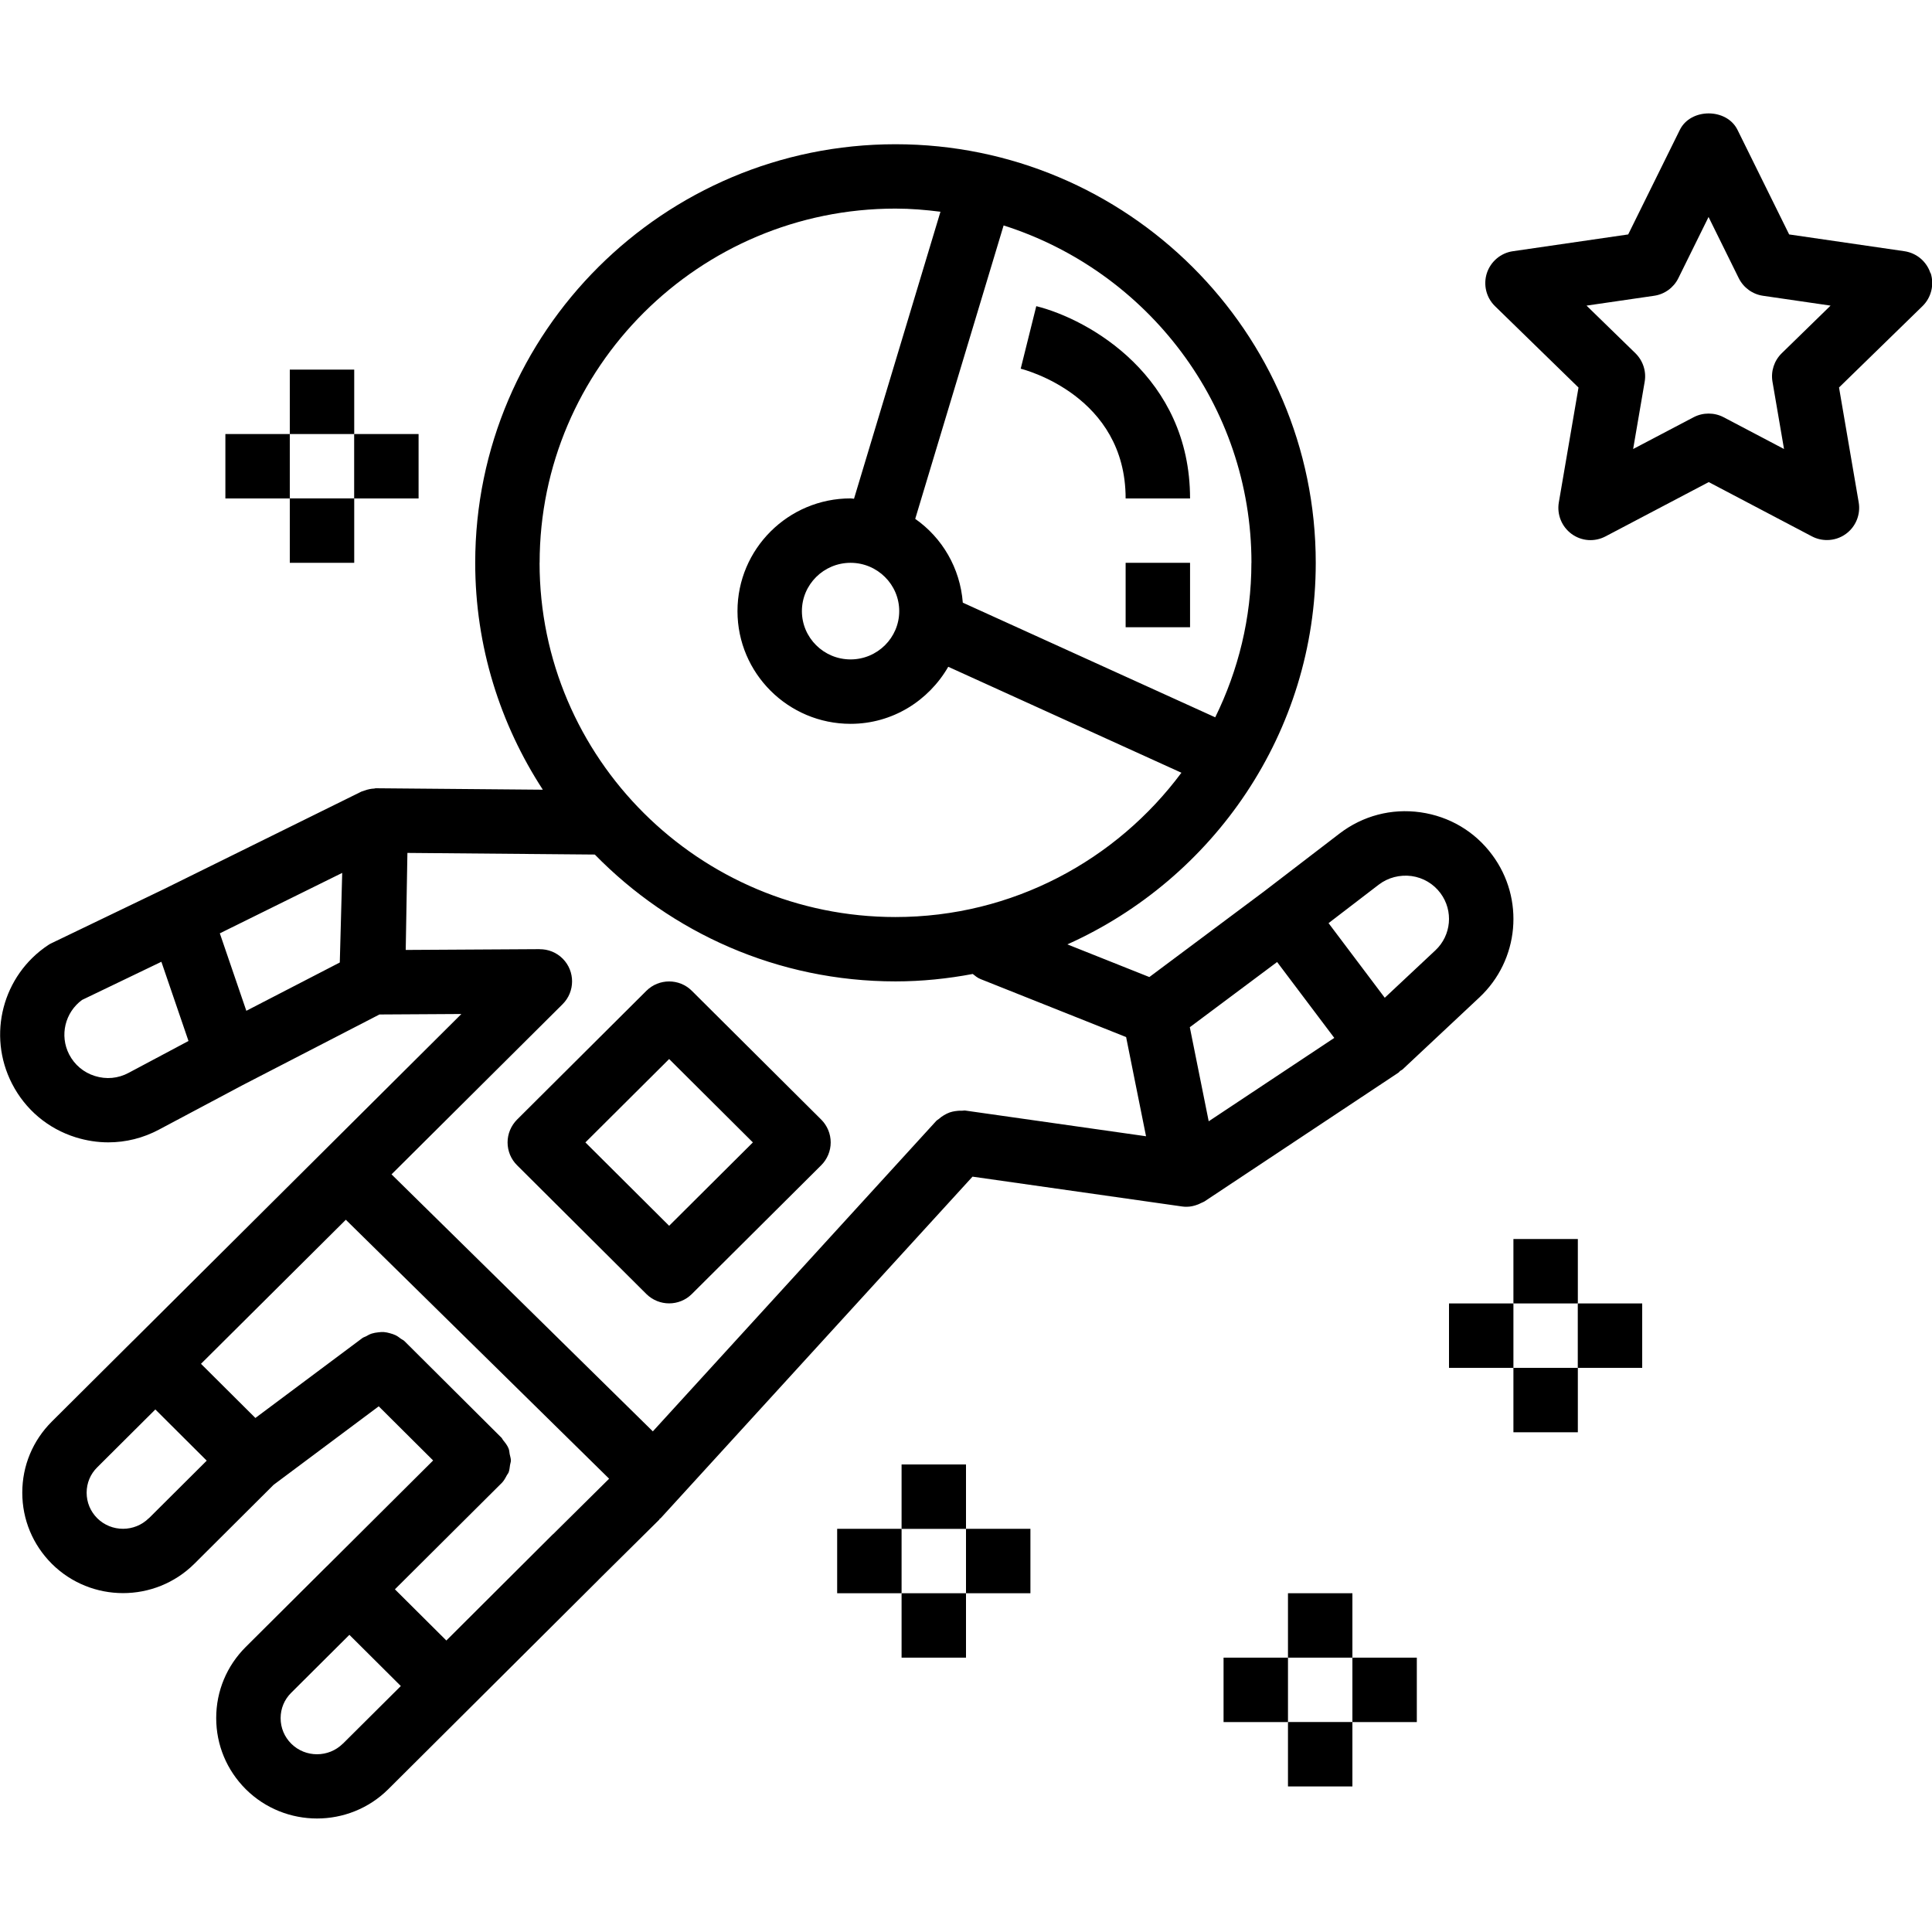
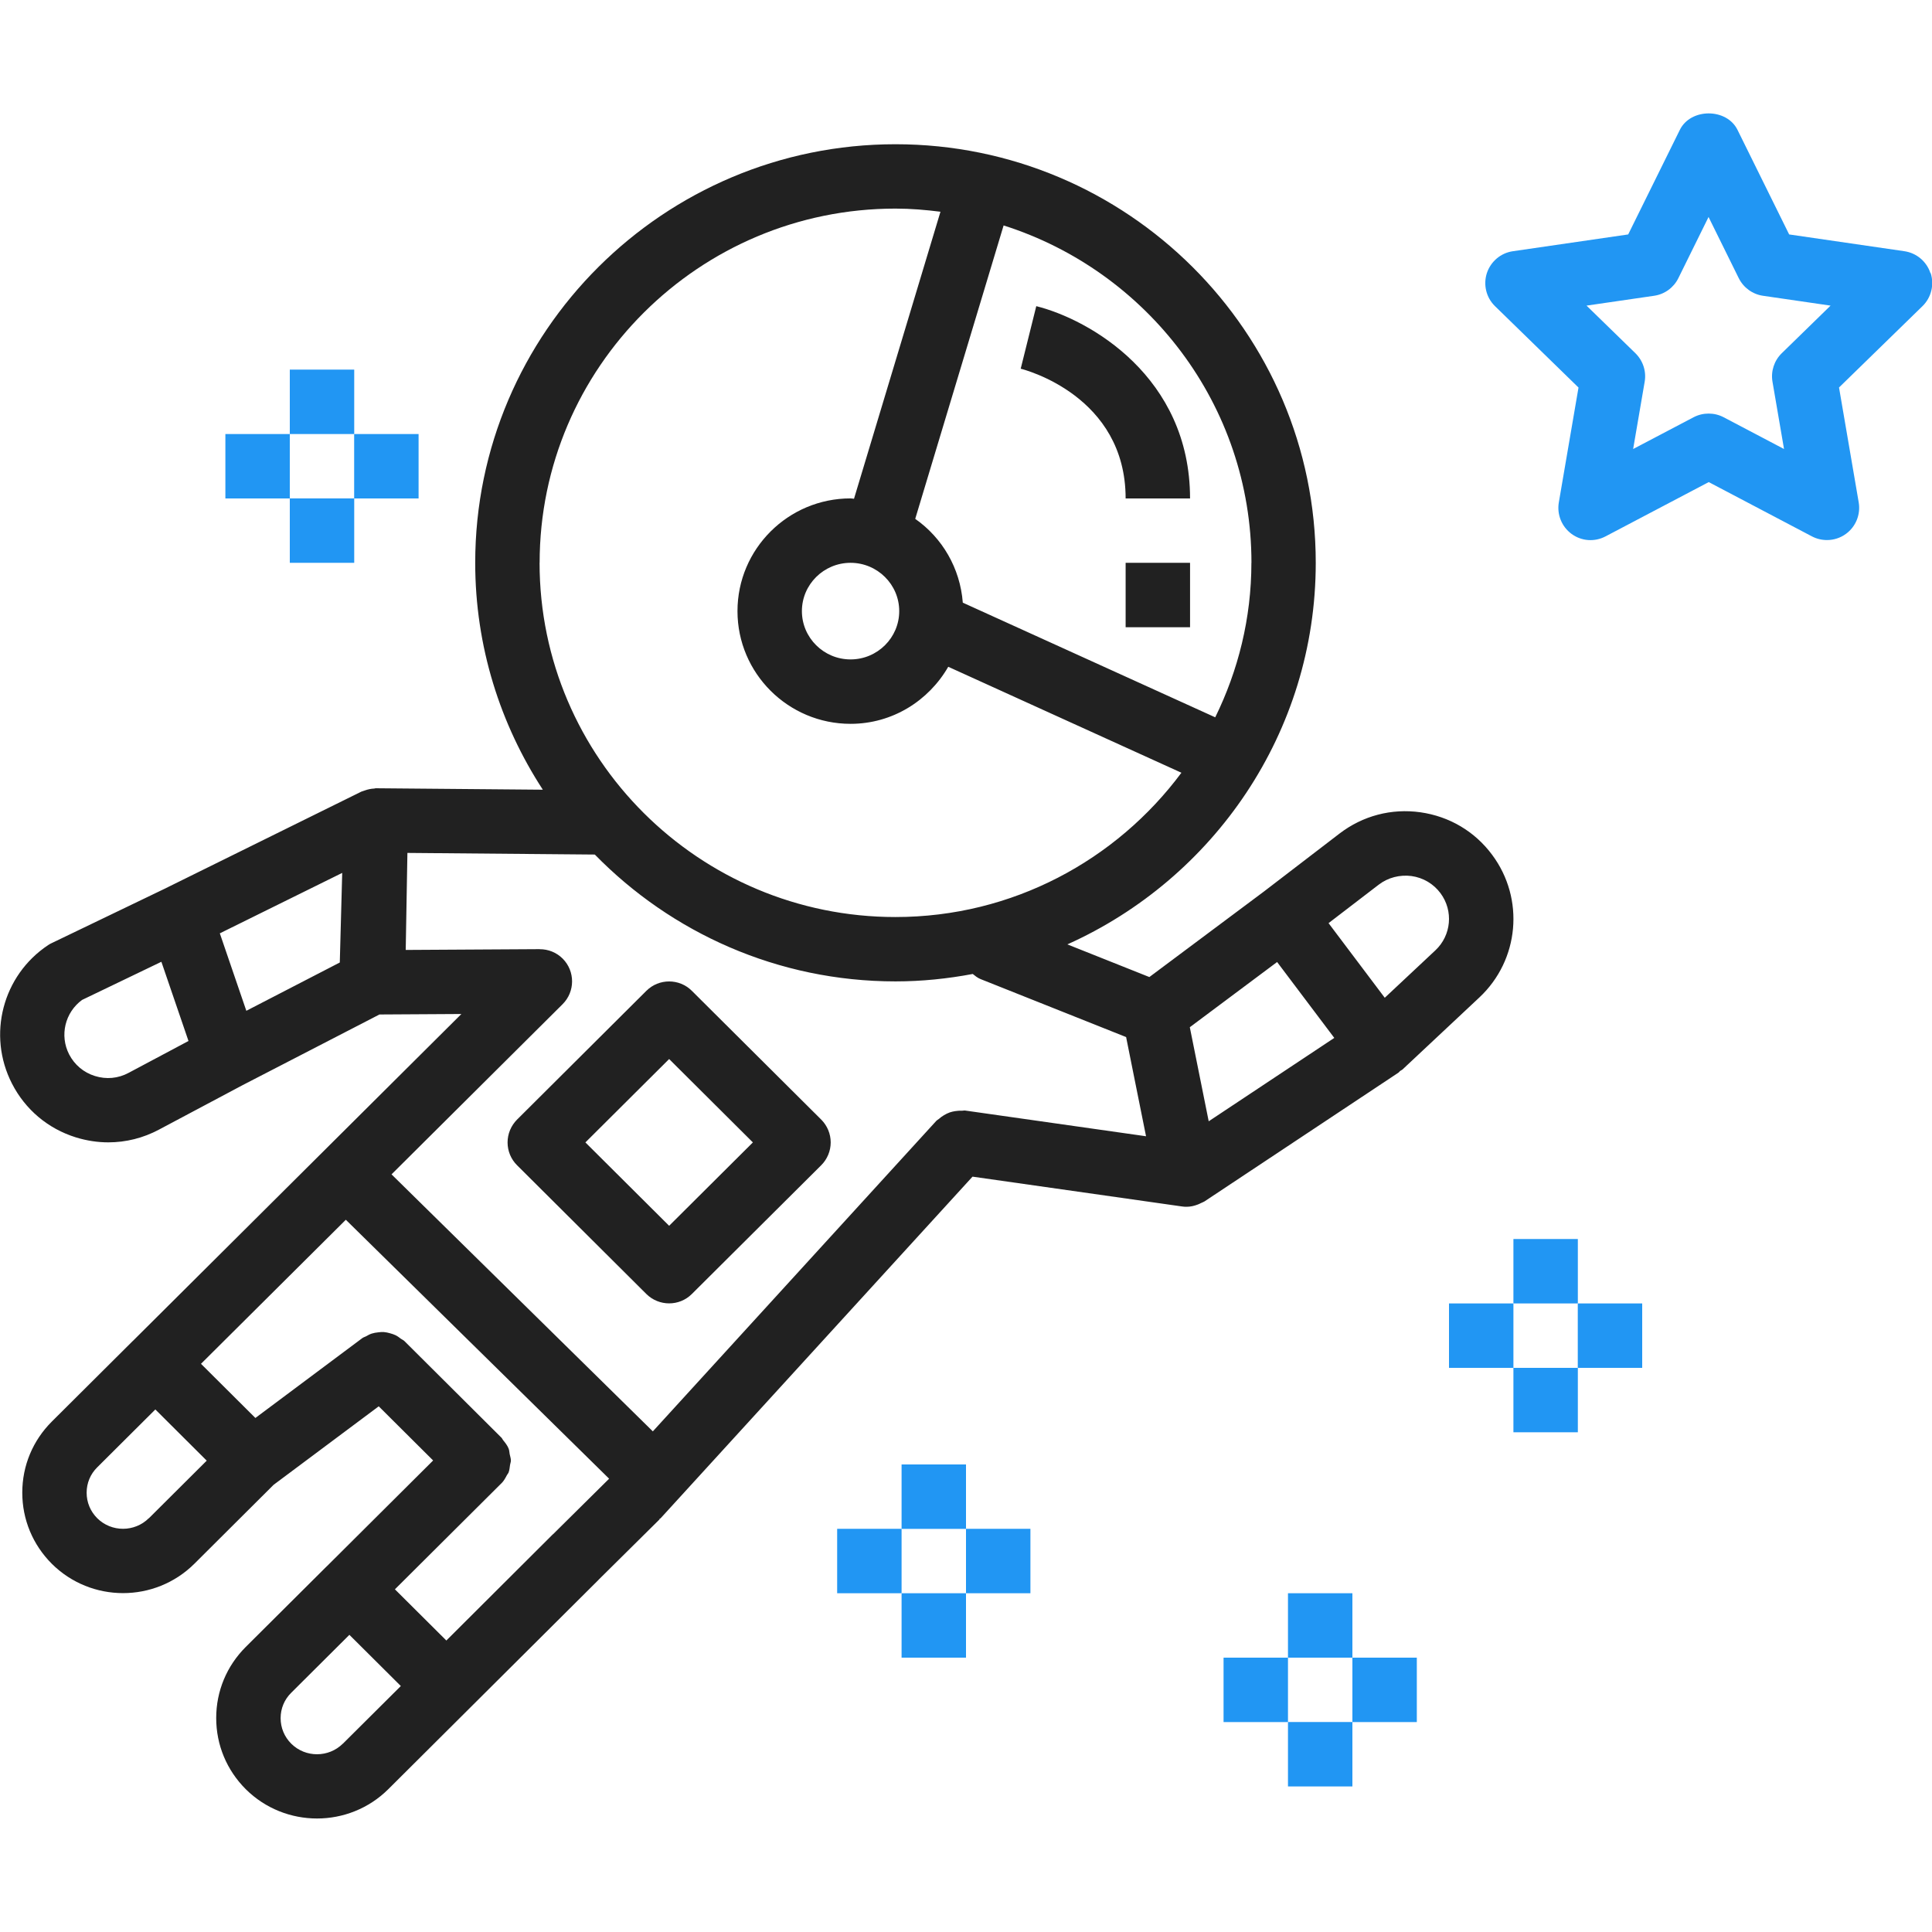
<svg xmlns="http://www.w3.org/2000/svg" version="1.1" width="32" height="32" viewBox="0 0 32 32">
-   <path d="M31.974 4.524c-0.063-0.193-0.229-0.333-0.43-0.363l-1.91-0.278-0.855-1.731c-0.179-0.365-0.777-0.365-0.956 0l-0.855 1.731-1.91 0.278c-0.201 0.029-0.367 0.17-0.431 0.363-0.062 0.193-0.011 0.405 0.135 0.547l1.383 1.348-0.326 1.903c-0.034 0.2 0.048 0.402 0.212 0.522 0.166 0.121 0.382 0.135 0.562 0.040l1.709-0.899 1.709 0.899c0.078 0.041 0.164 0.061 0.249 0.061 0.11 0 0.221-0.034 0.314-0.102 0.164-0.119 0.246-0.322 0.212-0.522l-0.326-1.903 1.383-1.348c0.145-0.142 0.197-0.354 0.135-0.547zM29.511 5.851c-0.125 0.122-0.183 0.299-0.153 0.472l0.191 1.114-1-0.526c-0.078-0.041-0.163-0.061-0.249-0.061s-0.17 0.020-0.249 0.061l-1.001 0.526 0.191-1.114c0.030-0.173-0.028-0.349-0.153-0.472l-0.81-0.789 1.119-0.163c0.174-0.025 0.324-0.134 0.402-0.292l0.5-1.013 0.5 1.013c0.078 0.157 0.228 0.267 0.402 0.292l1.119 0.163-0.809 0.789z" />
-   <path d="M26.134 20.522h-1.067v1.067h1.067v-1.067z" />
-   <path d="M26.134 22.656h-1.067v1.067h1.067v-1.067z" />
-   <path d="M27.2 21.589h-1.067v1.067h1.067v-1.067z" />
-   <path d="M25.067 21.589h-1.067v1.067h1.067v-1.067z" />
-   <path d="M22.4 26.389h-1.067v1.067h1.067v-1.067z" />
-   <path d="M22.4 28.522h-1.067v1.067h1.067v-1.067z" />
-   <path d="M23.467 27.456h-1.067v1.067h1.067v-1.067z" />
-   <path d="M21.333 27.456h-1.067v1.067h1.067v-1.067z" />
-   <path d="M16 24.256h-1.067v1.067h1.067v-1.067z" />
-   <path d="M16 26.389h-1.067v1.067h1.067v-1.067z" />
-   <path d="M17.067 25.322h-1.067v1.067h1.067v-1.067z" />
-   <path d="M14.933 25.322h-1.067v1.067h1.067v-1.067z" />
-   <path d="M5.867 6.122h-1.067v1.067h1.067v-1.067z" />
-   <path d="M5.867 8.255h-1.067v1.067h1.067v-1.067z" />
-   <path d="M6.933 7.189h-1.067v1.067h1.067v-1.067z" />
-   <path d="M4.8 7.189h-1.067v1.067h1.067v-1.067z" />
-   <path d="M24.715 14.159c-0.287-0.388-0.709-0.637-1.188-0.705-0.481-0.068-0.956 0.058-1.34 0.352l-1.252 0.96-1.898 1.417-1.358-0.541c2.421-1.086 4.114-3.508 4.114-6.32 0-3.823-3.123-6.933-6.961-6.933s-6.961 3.11-6.961 6.933c0 1.386 0.414 2.674 1.12 3.758l-2.764-0.024c-0.002 0-0.003 0-0.005 0-0.009 0-0.015 0.004-0.023 0.005-0.053 0.002-0.105 0.013-0.155 0.031-0.013 0.005-0.026 0.008-0.038 0.013-0.006 0.003-0.013 0.003-0.019 0.006l-3.233 1.596c-0.001 0-0.001 0-0.001 0.001l-1.893 0.911c-0.021 0.009-0.042 0.021-0.063 0.035-0.755 0.502-1.012 1.489-0.598 2.295 0.22 0.429 0.595 0.745 1.056 0.889 0.178 0.055 0.359 0.083 0.539 0.083 0.29 0 0.577-0.071 0.839-0.211l1.388-0.738 2.264-1.169 1.357-0.008-5.442 5.416c-0.001 0.001-0.001 0.001-0.002 0.001l-1.339 1.333c-0.316 0.315-0.49 0.732-0.49 1.178s0.174 0.863 0.49 1.179c0.325 0.323 0.752 0.485 1.179 0.485s0.854-0.162 1.18-0.485l1.314-1.309 1.741-1.3 0.901 0.897-1.762 1.754c-0 0.001-0.001 0.001-0.002 0.001l-1.339 1.333c-0.316 0.315-0.49 0.732-0.49 1.178s0.174 0.863 0.49 1.179c0.325 0.323 0.753 0.485 1.18 0.485s0.855-0.162 1.18-0.485l3.482-3.467c0.001-0.001 0.001-0.001 0.001-0.002l1.010-1-0.004-0.004c0.006-0.006 0.015-0.009 0.022-0.015l5.166-5.658 3.471 0.494c0.025 0.004 0.050 0.005 0.075 0.005 0.065 0 0.127-0.015 0.187-0.038 0.018-0.006 0.033-0.015 0.050-0.023 0.019-0.010 0.039-0.015 0.058-0.027l3.213-2.133c0.012-0.008 0.018-0.021 0.029-0.029 0.013-0.010 0.029-0.014 0.041-0.026l1.271-1.191c0.662-0.62 0.753-1.635 0.212-2.362zM2.13 17.77c-0.173 0.093-0.37 0.111-0.558 0.052-0.187-0.058-0.338-0.186-0.427-0.358-0.161-0.314-0.068-0.695 0.214-0.902l1.314-0.632 0.449 1.312-0.992 0.528zM5.628 15.942l-1.548 0.8-0.439-1.283 2.027-1.001-0.040 1.484zM20.727 9.322c0 0.918-0.219 1.785-0.599 2.559l-4.181-1.899c-0.044-0.573-0.341-1.075-0.788-1.388l1.464-4.86c2.378 0.756 4.105 2.974 4.105 5.588zM8.938 9.322c0-3.235 2.644-5.867 5.894-5.867 0.253 0 0.5 0.021 0.745 0.052l-1.432 4.754c-0.019-0.001-0.037-0.006-0.057-0.006-1.033 0-1.873 0.837-1.873 1.867s0.84 1.867 1.873 1.867c0.694 0 1.294-0.383 1.618-0.945l3.862 1.755c-1.075 1.446-2.795 2.39-4.737 2.39-3.25 0-5.894-2.632-5.894-5.867zM14.894 10.122c0 0.441-0.362 0.8-0.806 0.8s-0.806-0.359-0.806-0.8c0-0.441 0.362-0.8 0.806-0.8s0.806 0.359 0.806 0.8zM2.465 25.146c-0.236 0.234-0.619 0.234-0.854 0.001-0.114-0.114-0.176-0.263-0.176-0.423s0.062-0.309 0.176-0.421l0.962-0.958 0.851 0.848-0.959 0.955zM5.679 28.88c-0.236 0.234-0.619 0.235-0.855 0.001-0.114-0.114-0.176-0.263-0.176-0.423s0.062-0.309 0.176-0.421l0.963-0.959 0.852 0.848-0.96 0.955zM9.16 25.411c-0.001 0-0.001 0-0.002 0.001l-1.765 1.76-0.852-0.848 1.763-1.755c0 0 0 0 0-0s0.001-0.001 0.002-0.001c0.040-0.040 0.065-0.088 0.090-0.135 0.007-0.014 0.020-0.026 0.026-0.040 0.017-0.041 0.019-0.085 0.026-0.129 0.003-0.025 0.014-0.047 0.014-0.073 0-0.036-0.013-0.070-0.020-0.106-0.006-0.032-0.006-0.065-0.019-0.095-0.020-0.050-0.055-0.094-0.091-0.138-0.010-0.012-0.014-0.027-0.025-0.038 0 0 0 0-0.001 0s-0.001-0.002-0.001-0.002l-1.607-1.6c-0.017-0.017-0.039-0.024-0.058-0.038-0.028-0.022-0.055-0.042-0.087-0.058-0.030-0.015-0.061-0.024-0.093-0.033-0.034-0.010-0.067-0.017-0.103-0.020-0.033-0.002-0.063 0.001-0.095 0.005-0.036 0.004-0.069 0.009-0.104 0.020-0.034 0.011-0.063 0.027-0.094 0.045-0.020 0.011-0.042 0.015-0.061 0.029l-1.773 1.324-0.901-0.897 2.399-2.386 4.361 4.289-0.928 0.919zM15.979 18.394c-0.015-0.002-0.030 0.004-0.045 0.003-0.039-0.002-0.076 0.001-0.115 0.007-0.030 0.005-0.059 0.011-0.088 0.021-0.034 0.012-0.065 0.028-0.097 0.047-0.030 0.018-0.057 0.037-0.083 0.061-0.013 0.011-0.028 0.017-0.040 0.029l-4.698 5.146-4.328-4.257 2.833-2.818c0.209-0.208 0.21-0.546 0.002-0.755-0.105-0.105-0.243-0.157-0.381-0.156v-0.001l-2.219 0.013 0.028-1.607 3.104 0.027c1.265 1.294 3.029 2.101 4.981 2.101 0.437 0 0.864-0.045 1.279-0.123 0.040 0.032 0.079 0.065 0.13 0.085l2.41 0.96 0.152 0.758 0.178 0.885-3.003-0.427zM20.020 18.572l-0.313-1.558 1.446-1.080 0.947 1.257-2.080 1.381zM23.774 15.741l-0.838 0.785-0.931-1.236 0.831-0.637c0.155-0.119 0.351-0.168 0.543-0.143 0.193 0.027 0.364 0.128 0.48 0.284 0.217 0.292 0.18 0.699-0.085 0.947z" />
-   <path d="M13.602 18.544l-2.143-2.133c-0.207-0.207-0.545-0.207-0.753 0l-2.142 2.133c-0.1 0.101-0.157 0.236-0.157 0.378s0.056 0.278 0.157 0.378l2.142 2.133c0.104 0.103 0.241 0.155 0.377 0.155s0.273-0.052 0.376-0.155l2.143-2.133c0.1-0.1 0.157-0.236 0.157-0.378s-0.057-0.278-0.157-0.378zM11.083 20.303l-1.387-1.381 1.387-1.381 1.387 1.381-1.387 1.381z" />
-   <path d="M17.164 5.071l-0.258 1.036c0.071 0.018 1.738 0.452 1.738 2.149h1.067c-0-2.017-1.666-2.965-2.547-3.185z" />
-   <path d="M19.711 9.322h-1.067v1.067h1.067v-1.067z" />
+   <path fill="#2196f3" d="M31.974 4.524c-0.063-0.193-0.229-0.333-0.43-0.363l-1.91-0.278-0.855-1.731c-0.179-0.365-0.777-0.365-0.956 0l-0.855 1.731-1.91 0.278c-0.201 0.029-0.367 0.17-0.431 0.363-0.062 0.193-0.011 0.405 0.135 0.547l1.383 1.348-0.326 1.903c-0.034 0.2 0.048 0.402 0.212 0.522 0.166 0.121 0.382 0.135 0.562 0.040l1.709-0.899 1.709 0.899c0.078 0.041 0.164 0.061 0.249 0.061 0.11 0 0.221-0.034 0.314-0.102 0.164-0.119 0.246-0.322 0.212-0.522l-0.326-1.903 1.383-1.348c0.145-0.142 0.197-0.354 0.135-0.547zM29.511 5.851c-0.125 0.122-0.183 0.299-0.153 0.472l0.191 1.114-1-0.526c-0.078-0.041-0.163-0.061-0.249-0.061s-0.17 0.020-0.249 0.061l-1.001 0.526 0.191-1.114c0.030-0.173-0.028-0.349-0.153-0.472l-0.81-0.789 1.119-0.163c0.174-0.025 0.324-0.134 0.402-0.292l0.5-1.013 0.5 1.013c0.078 0.157 0.228 0.267 0.402 0.292l1.119 0.163-0.809 0.789z" />
+   <path fill="#2196f3" d="M26.134 20.522h-1.067v1.067h1.067v-1.067z" />
+   <path fill="#2196f3" d="M26.134 22.656h-1.067v1.067h1.067v-1.067z" />
+   <path fill="#2196f3" d="M27.2 21.589h-1.067v1.067h1.067v-1.067z" />
+   <path fill="#2196f3" d="M25.067 21.589h-1.067v1.067h1.067v-1.067z" />
+   <path fill="#2196f3" d="M22.4 26.389h-1.067v1.067h1.067v-1.067z" />
+   <path fill="#2196f3" d="M22.4 28.522h-1.067v1.067h1.067v-1.067z" />
+   <path fill="#2196f3" d="M23.467 27.456h-1.067v1.067h1.067v-1.067z" />
+   <path fill="#2196f3" d="M21.333 27.456h-1.067v1.067h1.067v-1.067z" />
+   <path fill="#2196f3" d="M16 24.256h-1.067v1.067h1.067v-1.067z" />
+   <path fill="#2196f3" d="M16 26.389h-1.067v1.067h1.067v-1.067z" />
+   <path fill="#2196f3" d="M17.067 25.322h-1.067v1.067h1.067v-1.067z" />
+   <path fill="#2196f3" d="M14.933 25.322h-1.067v1.067h1.067v-1.067z" />
+   <path fill="#2196f3" d="M5.867 6.122h-1.067v1.067h1.067v-1.067z" />
+   <path fill="#2196f3" d="M5.867 8.255h-1.067v1.067h1.067v-1.067z" />
+   <path fill="#2196f3" d="M6.933 7.189h-1.067v1.067h1.067v-1.067z" />
+   <path fill="#2196f3" d="M4.8 7.189h-1.067v1.067h1.067v-1.067z" />
+   <path fill="#212121" d="M24.715 14.159c-0.287-0.388-0.709-0.637-1.188-0.705-0.481-0.068-0.956 0.058-1.34 0.352l-1.252 0.96-1.898 1.417-1.358-0.541c2.421-1.086 4.114-3.508 4.114-6.32 0-3.823-3.123-6.933-6.961-6.933s-6.961 3.11-6.961 6.933c0 1.386 0.414 2.674 1.12 3.758l-2.764-0.024c-0.002 0-0.003 0-0.005 0-0.009 0-0.015 0.004-0.023 0.005-0.053 0.002-0.105 0.013-0.155 0.031-0.013 0.005-0.026 0.008-0.038 0.013-0.006 0.003-0.013 0.003-0.019 0.006l-3.233 1.596c-0.001 0-0.001 0-0.001 0.001l-1.893 0.911c-0.021 0.009-0.042 0.021-0.063 0.035-0.755 0.502-1.012 1.489-0.598 2.295 0.22 0.429 0.595 0.745 1.056 0.889 0.178 0.055 0.359 0.083 0.539 0.083 0.29 0 0.577-0.071 0.839-0.211l1.388-0.738 2.264-1.169 1.357-0.008-5.442 5.416c-0.001 0.001-0.001 0.001-0.002 0.001l-1.339 1.333c-0.316 0.315-0.49 0.732-0.49 1.178s0.174 0.863 0.49 1.179c0.325 0.323 0.752 0.485 1.179 0.485s0.854-0.162 1.18-0.485l1.314-1.309 1.741-1.3 0.901 0.897-1.762 1.754c-0 0.001-0.001 0.001-0.002 0.001l-1.339 1.333c-0.316 0.315-0.49 0.732-0.49 1.178s0.174 0.863 0.49 1.179c0.325 0.323 0.753 0.485 1.18 0.485s0.855-0.162 1.18-0.485l3.482-3.467c0.001-0.001 0.001-0.001 0.001-0.002l1.010-1-0.004-0.004c0.006-0.006 0.015-0.009 0.022-0.015l5.166-5.658 3.471 0.494c0.025 0.004 0.050 0.005 0.075 0.005 0.065 0 0.127-0.015 0.187-0.038 0.018-0.006 0.033-0.015 0.050-0.023 0.019-0.010 0.039-0.015 0.058-0.027l3.213-2.133c0.012-0.008 0.018-0.021 0.029-0.029 0.013-0.010 0.029-0.014 0.041-0.026l1.271-1.191c0.662-0.62 0.753-1.635 0.212-2.362zM2.13 17.77c-0.173 0.093-0.37 0.111-0.558 0.052-0.187-0.058-0.338-0.186-0.427-0.358-0.161-0.314-0.068-0.695 0.214-0.902l1.314-0.632 0.449 1.312-0.992 0.528zM5.628 15.942l-1.548 0.8-0.439-1.283 2.027-1.001-0.040 1.484zM20.727 9.322c0 0.918-0.219 1.785-0.599 2.559l-4.181-1.899c-0.044-0.573-0.341-1.075-0.788-1.388l1.464-4.86c2.378 0.756 4.105 2.974 4.105 5.588zM8.938 9.322c0-3.235 2.644-5.867 5.894-5.867 0.253 0 0.5 0.021 0.745 0.052l-1.432 4.754c-0.019-0.001-0.037-0.006-0.057-0.006-1.033 0-1.873 0.837-1.873 1.867s0.84 1.867 1.873 1.867c0.694 0 1.294-0.383 1.618-0.945l3.862 1.755c-1.075 1.446-2.795 2.39-4.737 2.39-3.25 0-5.894-2.632-5.894-5.867zM14.894 10.122c0 0.441-0.362 0.8-0.806 0.8s-0.806-0.359-0.806-0.8c0-0.441 0.362-0.8 0.806-0.8s0.806 0.359 0.806 0.8zM2.465 25.146c-0.236 0.234-0.619 0.234-0.854 0.001-0.114-0.114-0.176-0.263-0.176-0.423s0.062-0.309 0.176-0.421l0.962-0.958 0.851 0.848-0.959 0.955zM5.679 28.88c-0.236 0.234-0.619 0.235-0.855 0.001-0.114-0.114-0.176-0.263-0.176-0.423s0.062-0.309 0.176-0.421l0.963-0.959 0.852 0.848-0.96 0.955zM9.16 25.411c-0.001 0-0.001 0-0.002 0.001l-1.765 1.76-0.852-0.848 1.763-1.755c0 0 0 0 0-0s0.001-0.001 0.002-0.001c0.040-0.040 0.065-0.088 0.090-0.135 0.007-0.014 0.020-0.026 0.026-0.040 0.017-0.041 0.019-0.085 0.026-0.129 0.003-0.025 0.014-0.047 0.014-0.073 0-0.036-0.013-0.070-0.020-0.106-0.006-0.032-0.006-0.065-0.019-0.095-0.020-0.050-0.055-0.094-0.091-0.138-0.010-0.012-0.014-0.027-0.025-0.038 0 0 0 0-0.001 0s-0.001-0.002-0.001-0.002l-1.607-1.6c-0.017-0.017-0.039-0.024-0.058-0.038-0.028-0.022-0.055-0.042-0.087-0.058-0.030-0.015-0.061-0.024-0.093-0.033-0.034-0.010-0.067-0.017-0.103-0.020-0.033-0.002-0.063 0.001-0.095 0.005-0.036 0.004-0.069 0.009-0.104 0.020-0.034 0.011-0.063 0.027-0.094 0.045-0.020 0.011-0.042 0.015-0.061 0.029l-1.773 1.324-0.901-0.897 2.399-2.386 4.361 4.289-0.928 0.919zM15.979 18.394c-0.015-0.002-0.030 0.004-0.045 0.003-0.039-0.002-0.076 0.001-0.115 0.007-0.030 0.005-0.059 0.011-0.088 0.021-0.034 0.012-0.065 0.028-0.097 0.047-0.030 0.018-0.057 0.037-0.083 0.061-0.013 0.011-0.028 0.017-0.040 0.029l-4.698 5.146-4.328-4.257 2.833-2.818c0.209-0.208 0.21-0.546 0.002-0.755-0.105-0.105-0.243-0.157-0.381-0.156v-0.001l-2.219 0.013 0.028-1.607 3.104 0.027c1.265 1.294 3.029 2.101 4.981 2.101 0.437 0 0.864-0.045 1.279-0.123 0.040 0.032 0.079 0.065 0.13 0.085l2.41 0.96 0.152 0.758 0.178 0.885-3.003-0.427zM20.020 18.572l-0.313-1.558 1.446-1.080 0.947 1.257-2.080 1.381zM23.774 15.741l-0.838 0.785-0.931-1.236 0.831-0.637c0.155-0.119 0.351-0.168 0.543-0.143 0.193 0.027 0.364 0.128 0.48 0.284 0.217 0.292 0.18 0.699-0.085 0.947z" />
+   <path fill="#212121" d="M13.602 18.544l-2.143-2.133c-0.207-0.207-0.545-0.207-0.753 0l-2.142 2.133c-0.1 0.101-0.157 0.236-0.157 0.378s0.056 0.278 0.157 0.378l2.142 2.133c0.104 0.103 0.241 0.155 0.377 0.155s0.273-0.052 0.376-0.155l2.143-2.133c0.1-0.1 0.157-0.236 0.157-0.378s-0.057-0.278-0.157-0.378zM11.083 20.303l-1.387-1.381 1.387-1.381 1.387 1.381-1.387 1.381z" />
+   <path fill="#212121" d="M17.164 5.071l-0.258 1.036c0.071 0.018 1.738 0.452 1.738 2.149h1.067c-0-2.017-1.666-2.965-2.547-3.185z" />
+   <path fill="#212121" d="M19.711 9.322h-1.067v1.067h1.067v-1.067z" />
</svg>
